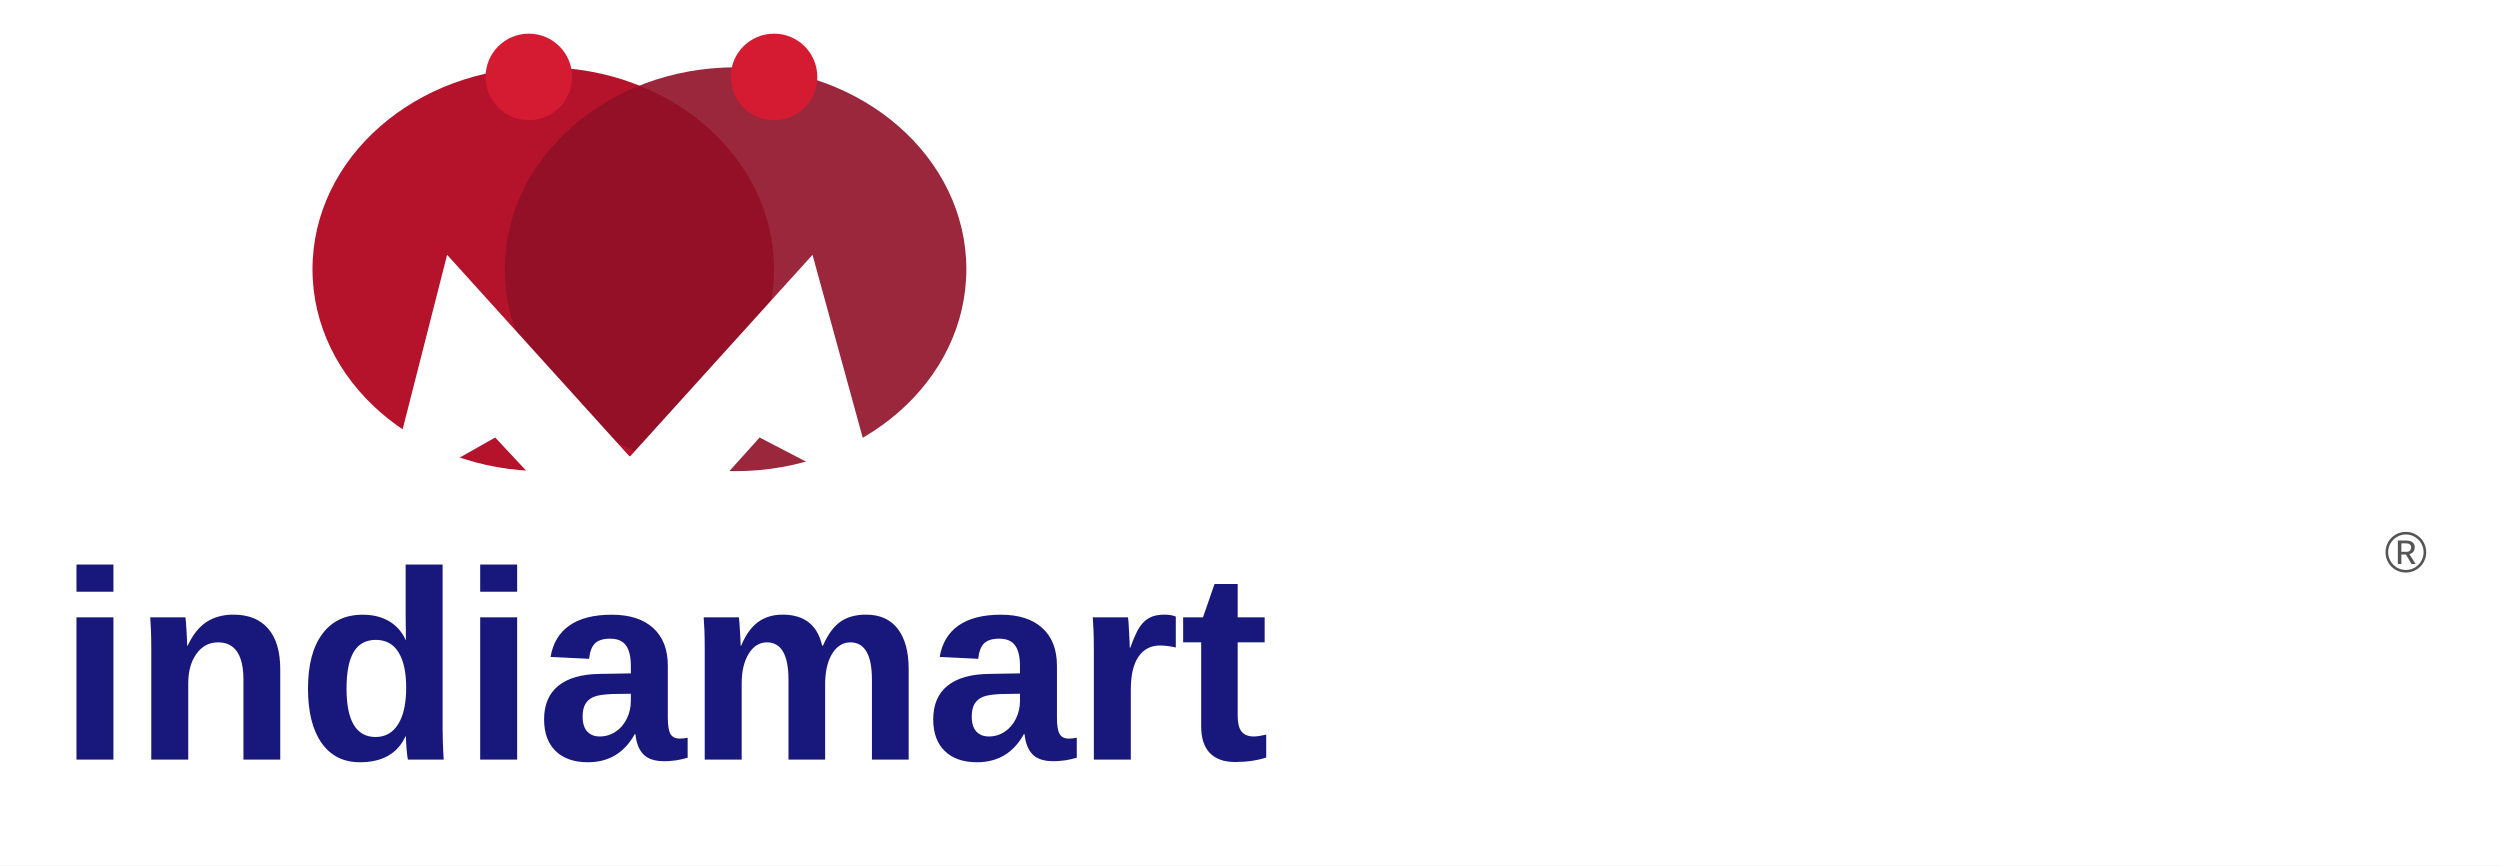
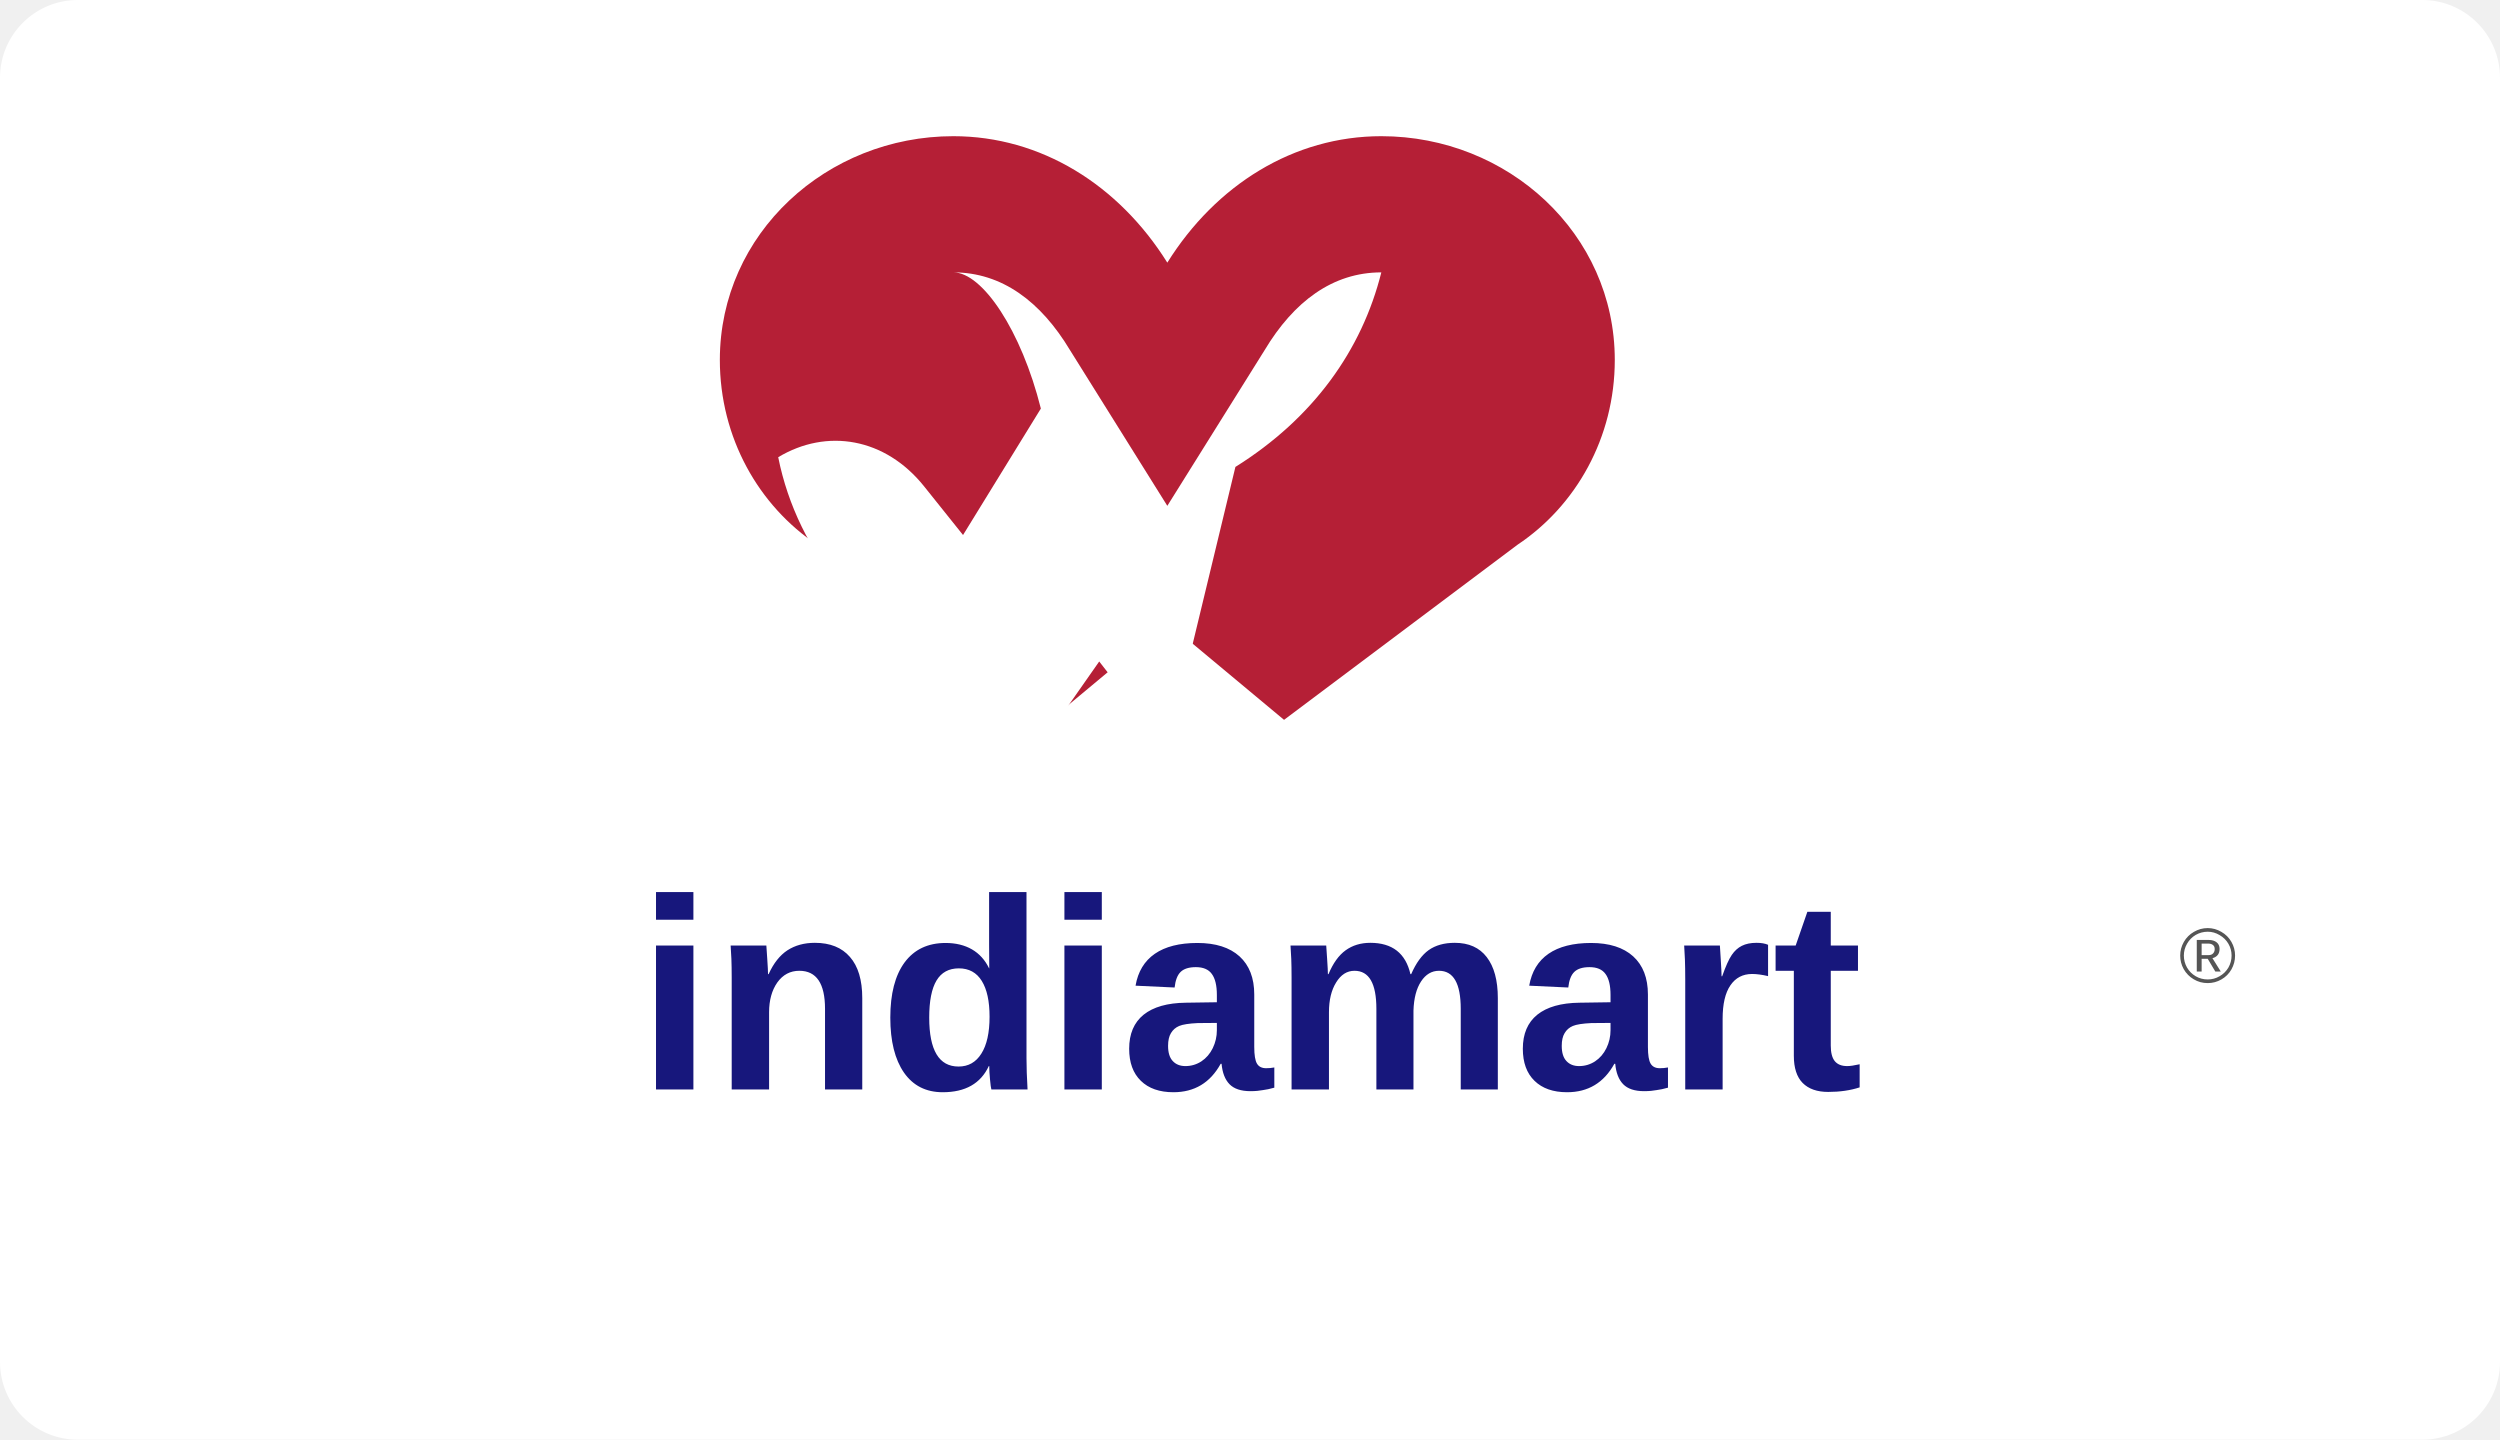
- <svg xmlns="http://www.w3.org/2000/svg" viewBox="0 0 520 180">
-   <rect width="520" height="180" fill="#fff" />
-   <g transform="translate(35 8)">
-     <ellipse cx="78" cy="48" rx="48" ry="42" fill="#b5122b" />
-     <ellipse cx="118" cy="48" rx="48" ry="42" fill="#8f1026" opacity=".9" />
-     <path d="M45 96L58 45l38 42 38-42 14 51-25-13-27 30-28-30z" fill="#fff" />
-     <circle cx="75" cy="8" r="9" fill="#d51b32" />
-     <circle cx="126" cy="8" r="9" fill="#d51b32" />
+ <svg xmlns="http://www.w3.org/2000/svg" viewBox="0 0 257 148" role="img" aria-labelledby="title desc">
+   <rect width="257" height="148" rx="8" fill="#fff" />
+   <g transform="translate(64 10)">
+     <path d="M34 4c9 0 17 5 22 13 5-8 13-13 22-13 13 0 24 10 24 23 0 8-4 15-10 19l-24 18-12-10-12 10-24-18c-6-4-10-11-10-19C10 14 21 4 34 4z" fill="#b51f36" />
+     <path d="M34 18c5 0 9 3 12 8l10 16 10-16c3-5 7-8 12-8-2 8-7 15-15 20L56 67 49 58 42 68 35 61C25 55 18 47 16 37c5-3 11-2 15 3l4 5 8-13c-2-8-6-14-9-14z" fill="#fff" />
  </g>
-   <text x="12" y="158" font-family="Arial,sans-serif" font-size="56" font-weight="700" fill="#17177c">indiamart</text>
-   <text x="496" y="119" font-family="Arial" font-size="12" fill="#555">®</text>
+   <text x="128.5" y="112" text-anchor="middle" font-family="Arial,Helvetica,sans-serif" font-size="28" font-weight="700" fill="#17177c">indiamart</text>
+   <text x="224" y="101" font-family="Arial,Helvetica,sans-serif" font-size="8" fill="#555">®</text>
</svg>
